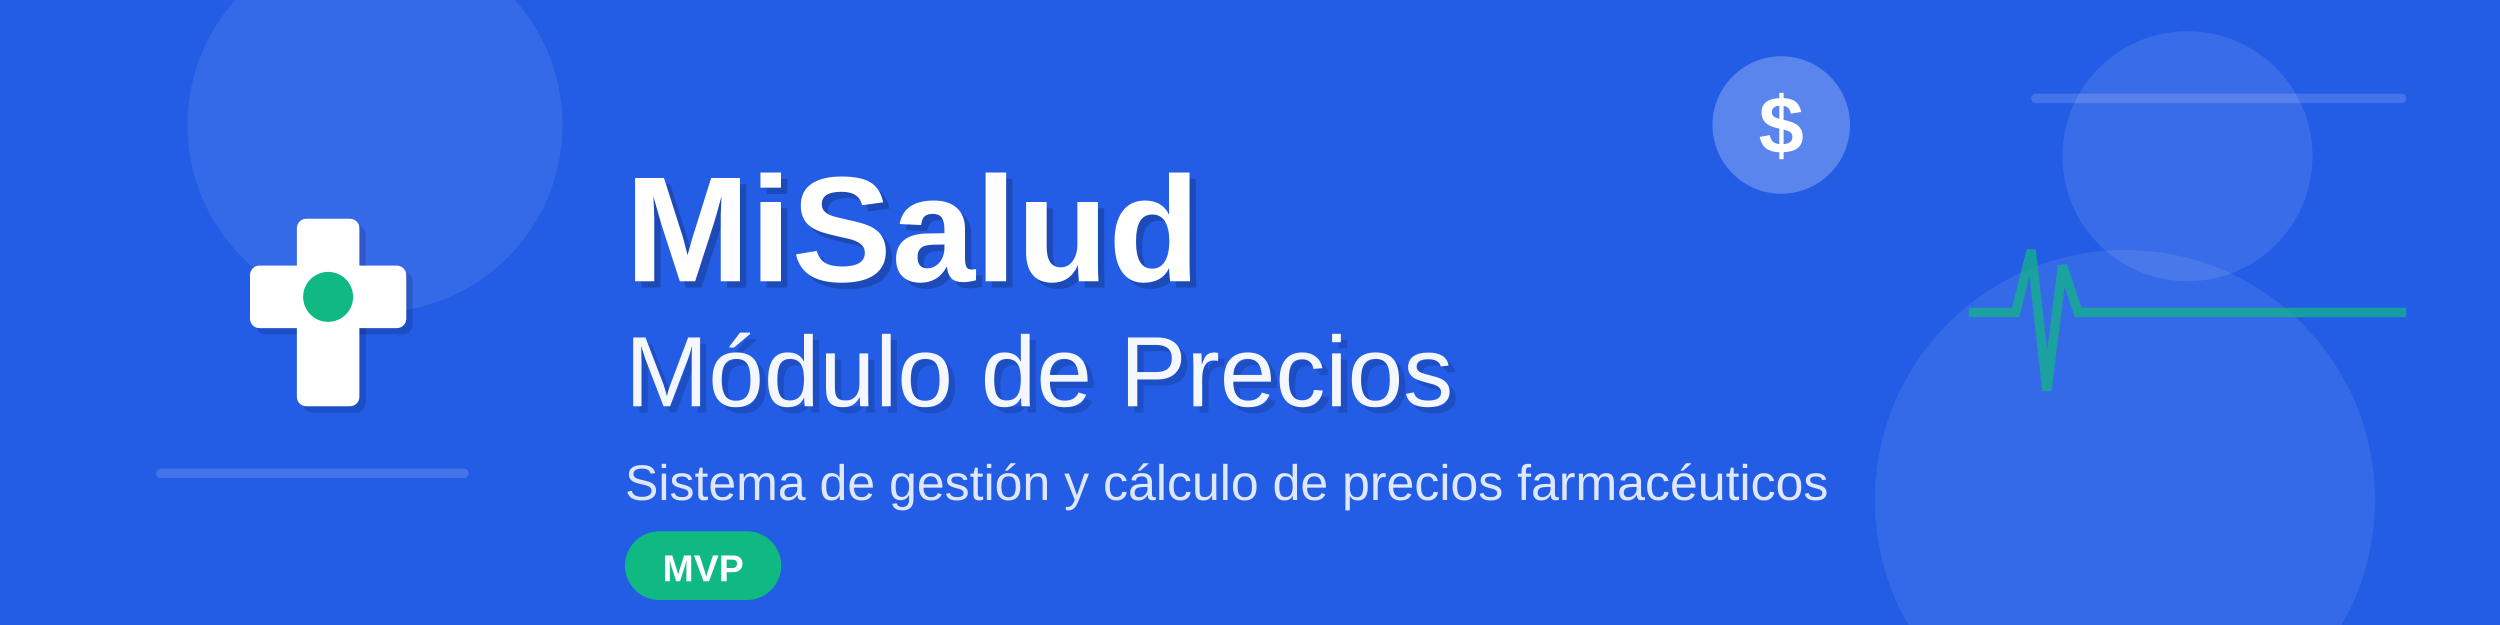
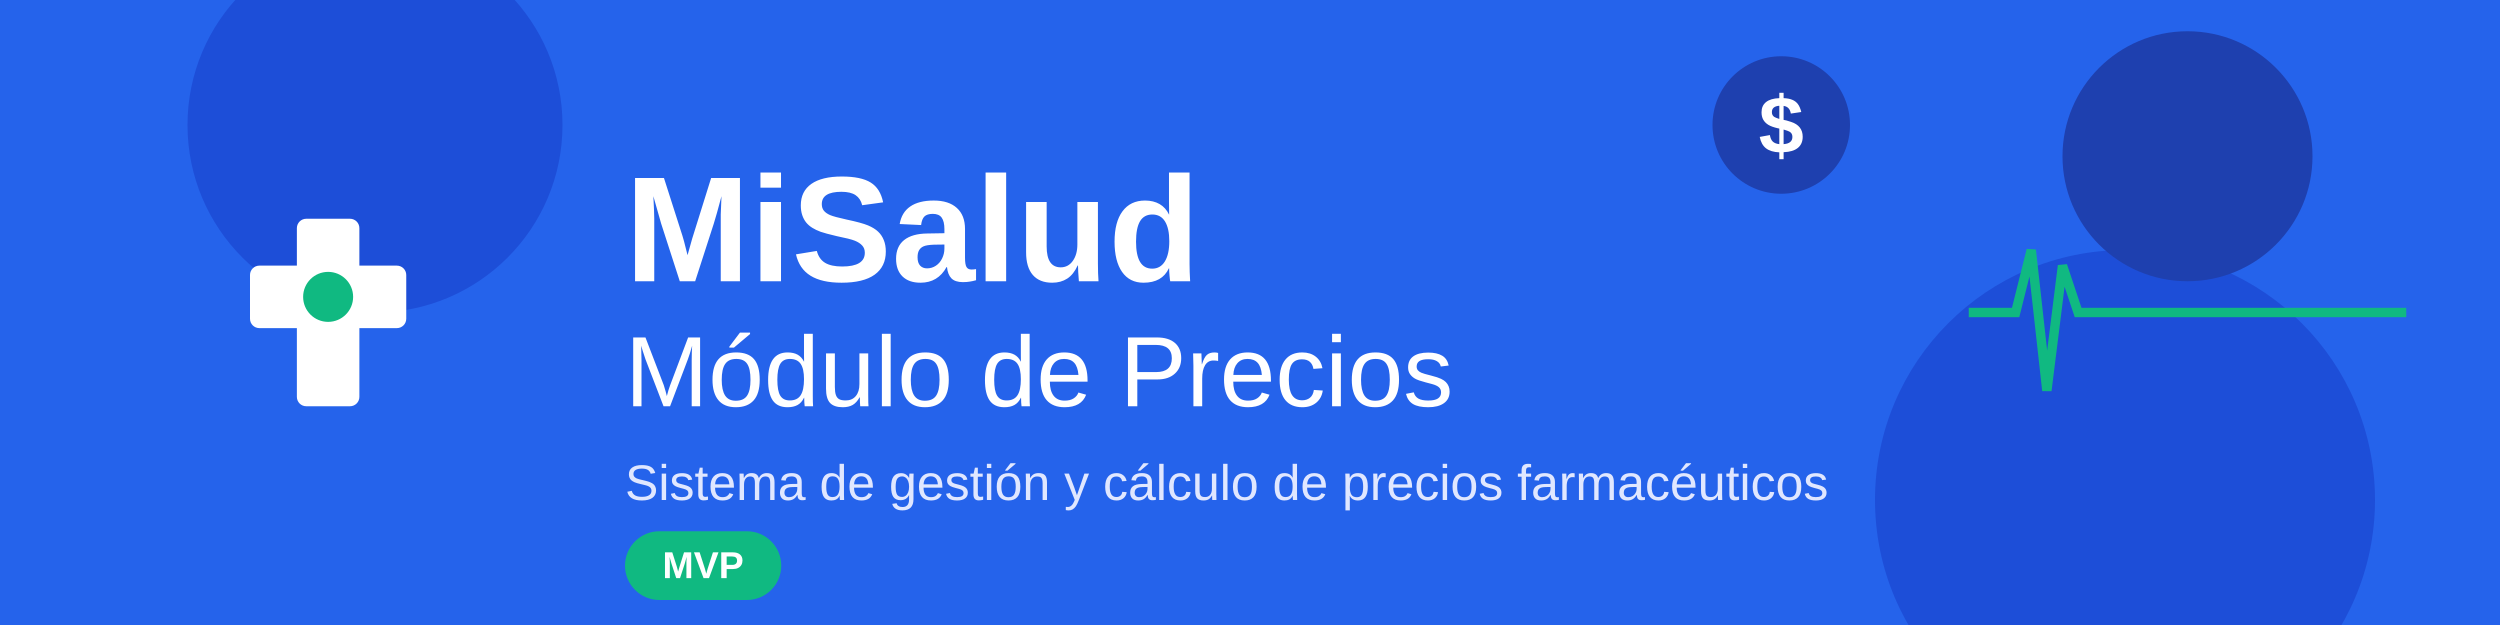
<svg xmlns="http://www.w3.org/2000/svg" width="800" height="200">
  <rect width="800" height="200" fill="#2563eb" />
-   <rect width="800" height="200" fill="#1d4ed8" opacity="0.3" />
-   <circle cx="120" cy="40" r="60" fill="#ffffff" opacity="0.08" />
-   <circle cx="680" cy="160" r="80" fill="#ffffff" opacity="0.08" />
-   <circle cx="700" cy="50" r="40" fill="#ffffff" opacity="0.1" />
-   <rect x="50" y="150" width="100" height="3" fill="#ffffff" opacity="0.15" rx="1.5" />
-   <rect x="650" y="30" width="120" height="3" fill="#ffffff" opacity="0.15" rx="1.5" />
-   <g transform="translate(80, 70)">
-     <rect x="17" y="2" width="20" height="60" fill="#000000" opacity="0.15" rx="3" />
-     <rect x="2" y="17" width="50" height="20" fill="#000000" opacity="0.15" rx="3" />
-     <rect x="15" y="0" width="20" height="60" fill="#ffffff" rx="3" />
-     <rect x="0" y="15" width="50" height="20" fill="#ffffff" rx="3" />
-     <circle cx="25" cy="25" r="8" fill="#10b981" />
-   </g>
-   <g transform="translate(630, 100)">
-     <path d="M 0,0 L 15,0 L 20,-20 L 25,25 L 30,-15 L 35,0 L 140,0" stroke="#10b981" stroke-width="3" fill="none" opacity="0.7" />
-   </g>
-   <text x="202" y="92" font-family="'Segoe UI', Arial, sans-serif" font-size="48" font-weight="bold" fill="#000000" opacity="0.2">
+   <circle cx="120" cy="40" r="60" fill="#1d4ed8" />
+   <circle cx="680" cy="160" r="80" fill="#1d4ed8" />
+   <circle cx="700" cy="50" r="40" fill="#1e40af" />
+   <rect x="95" y="70" width="20" height="60" fill="#ffffff" rx="3" />
+   <rect x="80" y="85" width="50" height="20" fill="#ffffff" rx="3" />
+   <circle cx="105" cy="95" r="8" fill="#10b981" />
+   <path d="M 630,100 L 645,100 L 650,80 L 655,125 L 660,85 L 665,100 L 770,100" stroke="#10b981" stroke-width="3" fill="none" />
+   <text x="200" y="90" font-family="Arial, sans-serif" font-size="48" font-weight="bold" fill="#ffffff">
    MiSalud
  </text>
-   <text x="200" y="90" font-family="'Segoe UI', Arial, sans-serif" font-size="48" font-weight="bold" fill="#ffffff">
-     MiSalud
-   </text>
-   <text x="202" y="132" font-family="'Segoe UI', Arial, sans-serif" font-size="32" font-weight="300" fill="#000000" opacity="0.15">
+   <text x="200" y="130" font-family="Arial, sans-serif" font-size="32" fill="#ffffff">
    Módulo de Precios
  </text>
-   <text x="200" y="130" font-family="'Segoe UI', Arial, sans-serif" font-size="32" font-weight="300" fill="#ffffff" opacity="0.95">
-     Módulo de Precios
-   </text>
-   <text x="200" y="160" font-family="'Segoe UI', Arial, sans-serif" font-size="16" fill="#ffffff" opacity="0.85">
+   <text x="200" y="160" font-family="Arial, sans-serif" font-size="16" fill="#e0e7ff">
    Sistema de gestión y cálculo de precios farmacéuticos
  </text>
-   <g transform="translate(570, 40)">
-     <circle cx="0" cy="0" r="22" fill="#ffffff" opacity="0.25" />
-     <text x="0" y="9" font-family="'Segoe UI', Arial, sans-serif" font-size="26" font-weight="bold" fill="#ffffff" text-anchor="middle">$</text>
-   </g>
-   <g transform="translate(200, 170)">
-     <rect width="50" height="22" rx="11" fill="#10b981" />
-     <text x="25" y="16" font-family="'Segoe UI', Arial, sans-serif" font-size="12" font-weight="700" fill="#ffffff" text-anchor="middle">MVP</text>
-   </g>
+   <circle cx="570" cy="40" r="22" fill="#1e40af" />
+   <text x="570" y="49" font-family="Arial, sans-serif" font-size="26" font-weight="bold" fill="#ffffff" text-anchor="middle">$</text>
+   <rect x="200" y="170" width="50" height="22" rx="11" fill="#10b981" />
+   <text x="225" y="185" font-family="Arial, sans-serif" font-size="12" font-weight="bold" fill="#ffffff" text-anchor="middle">MVP</text>
</svg>
